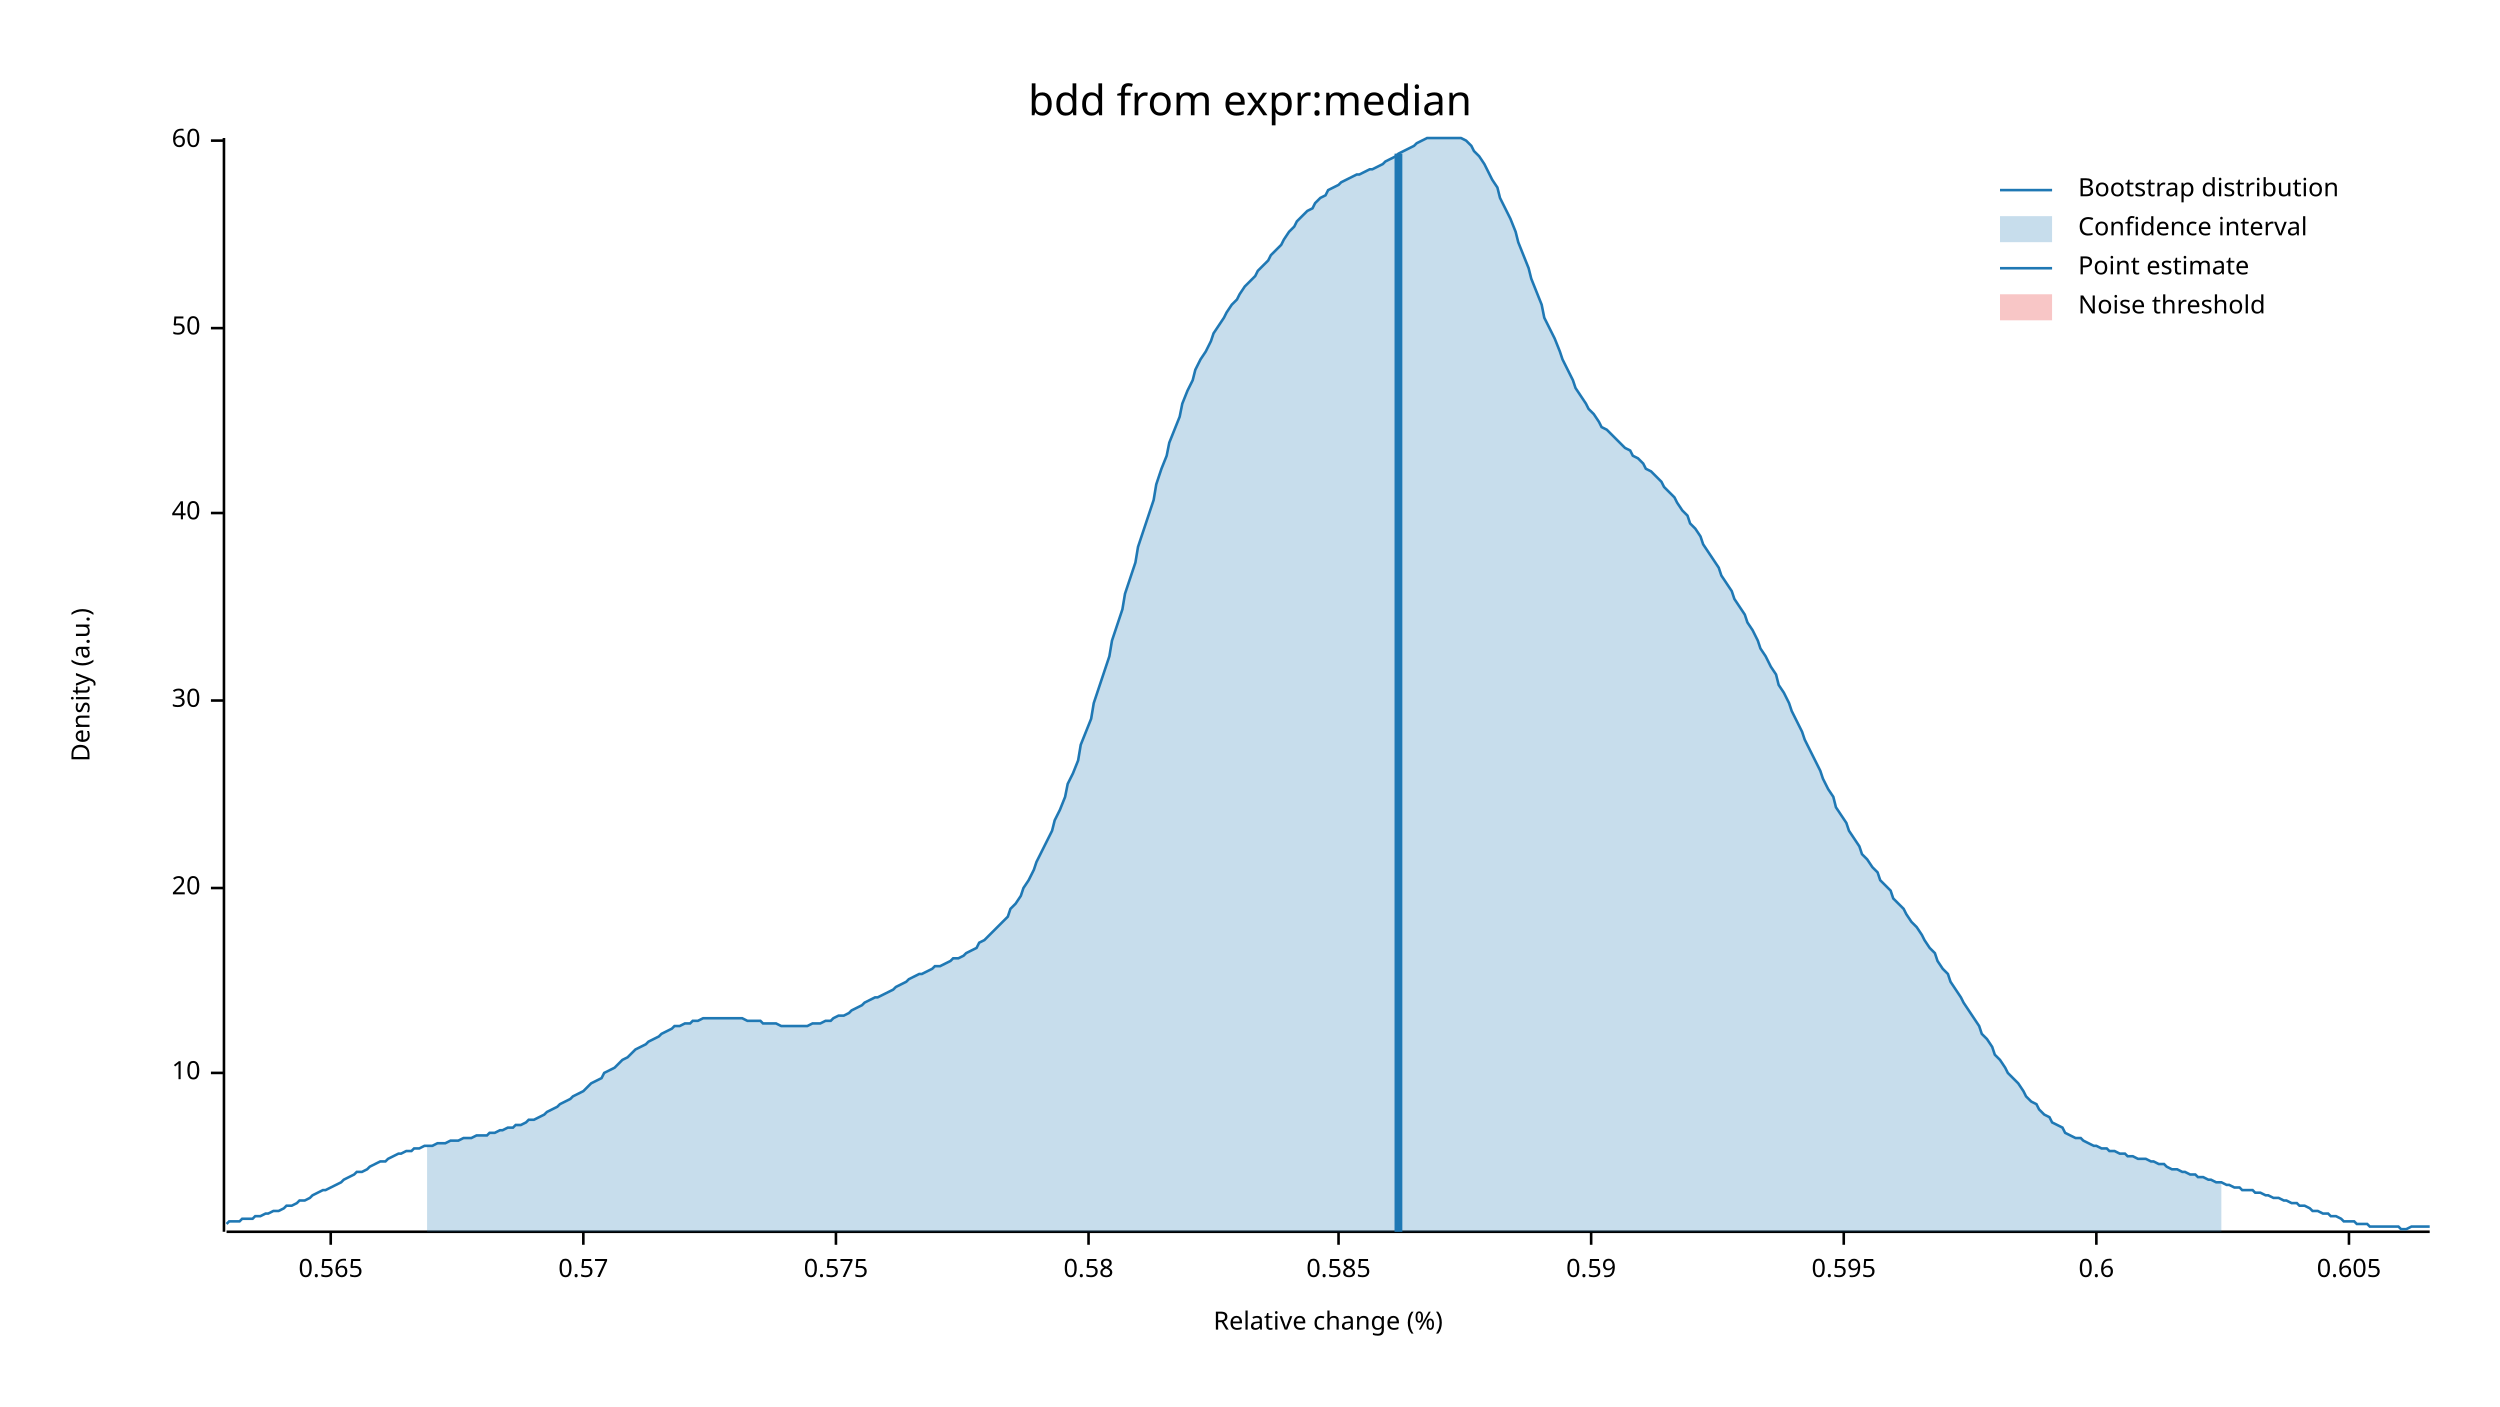
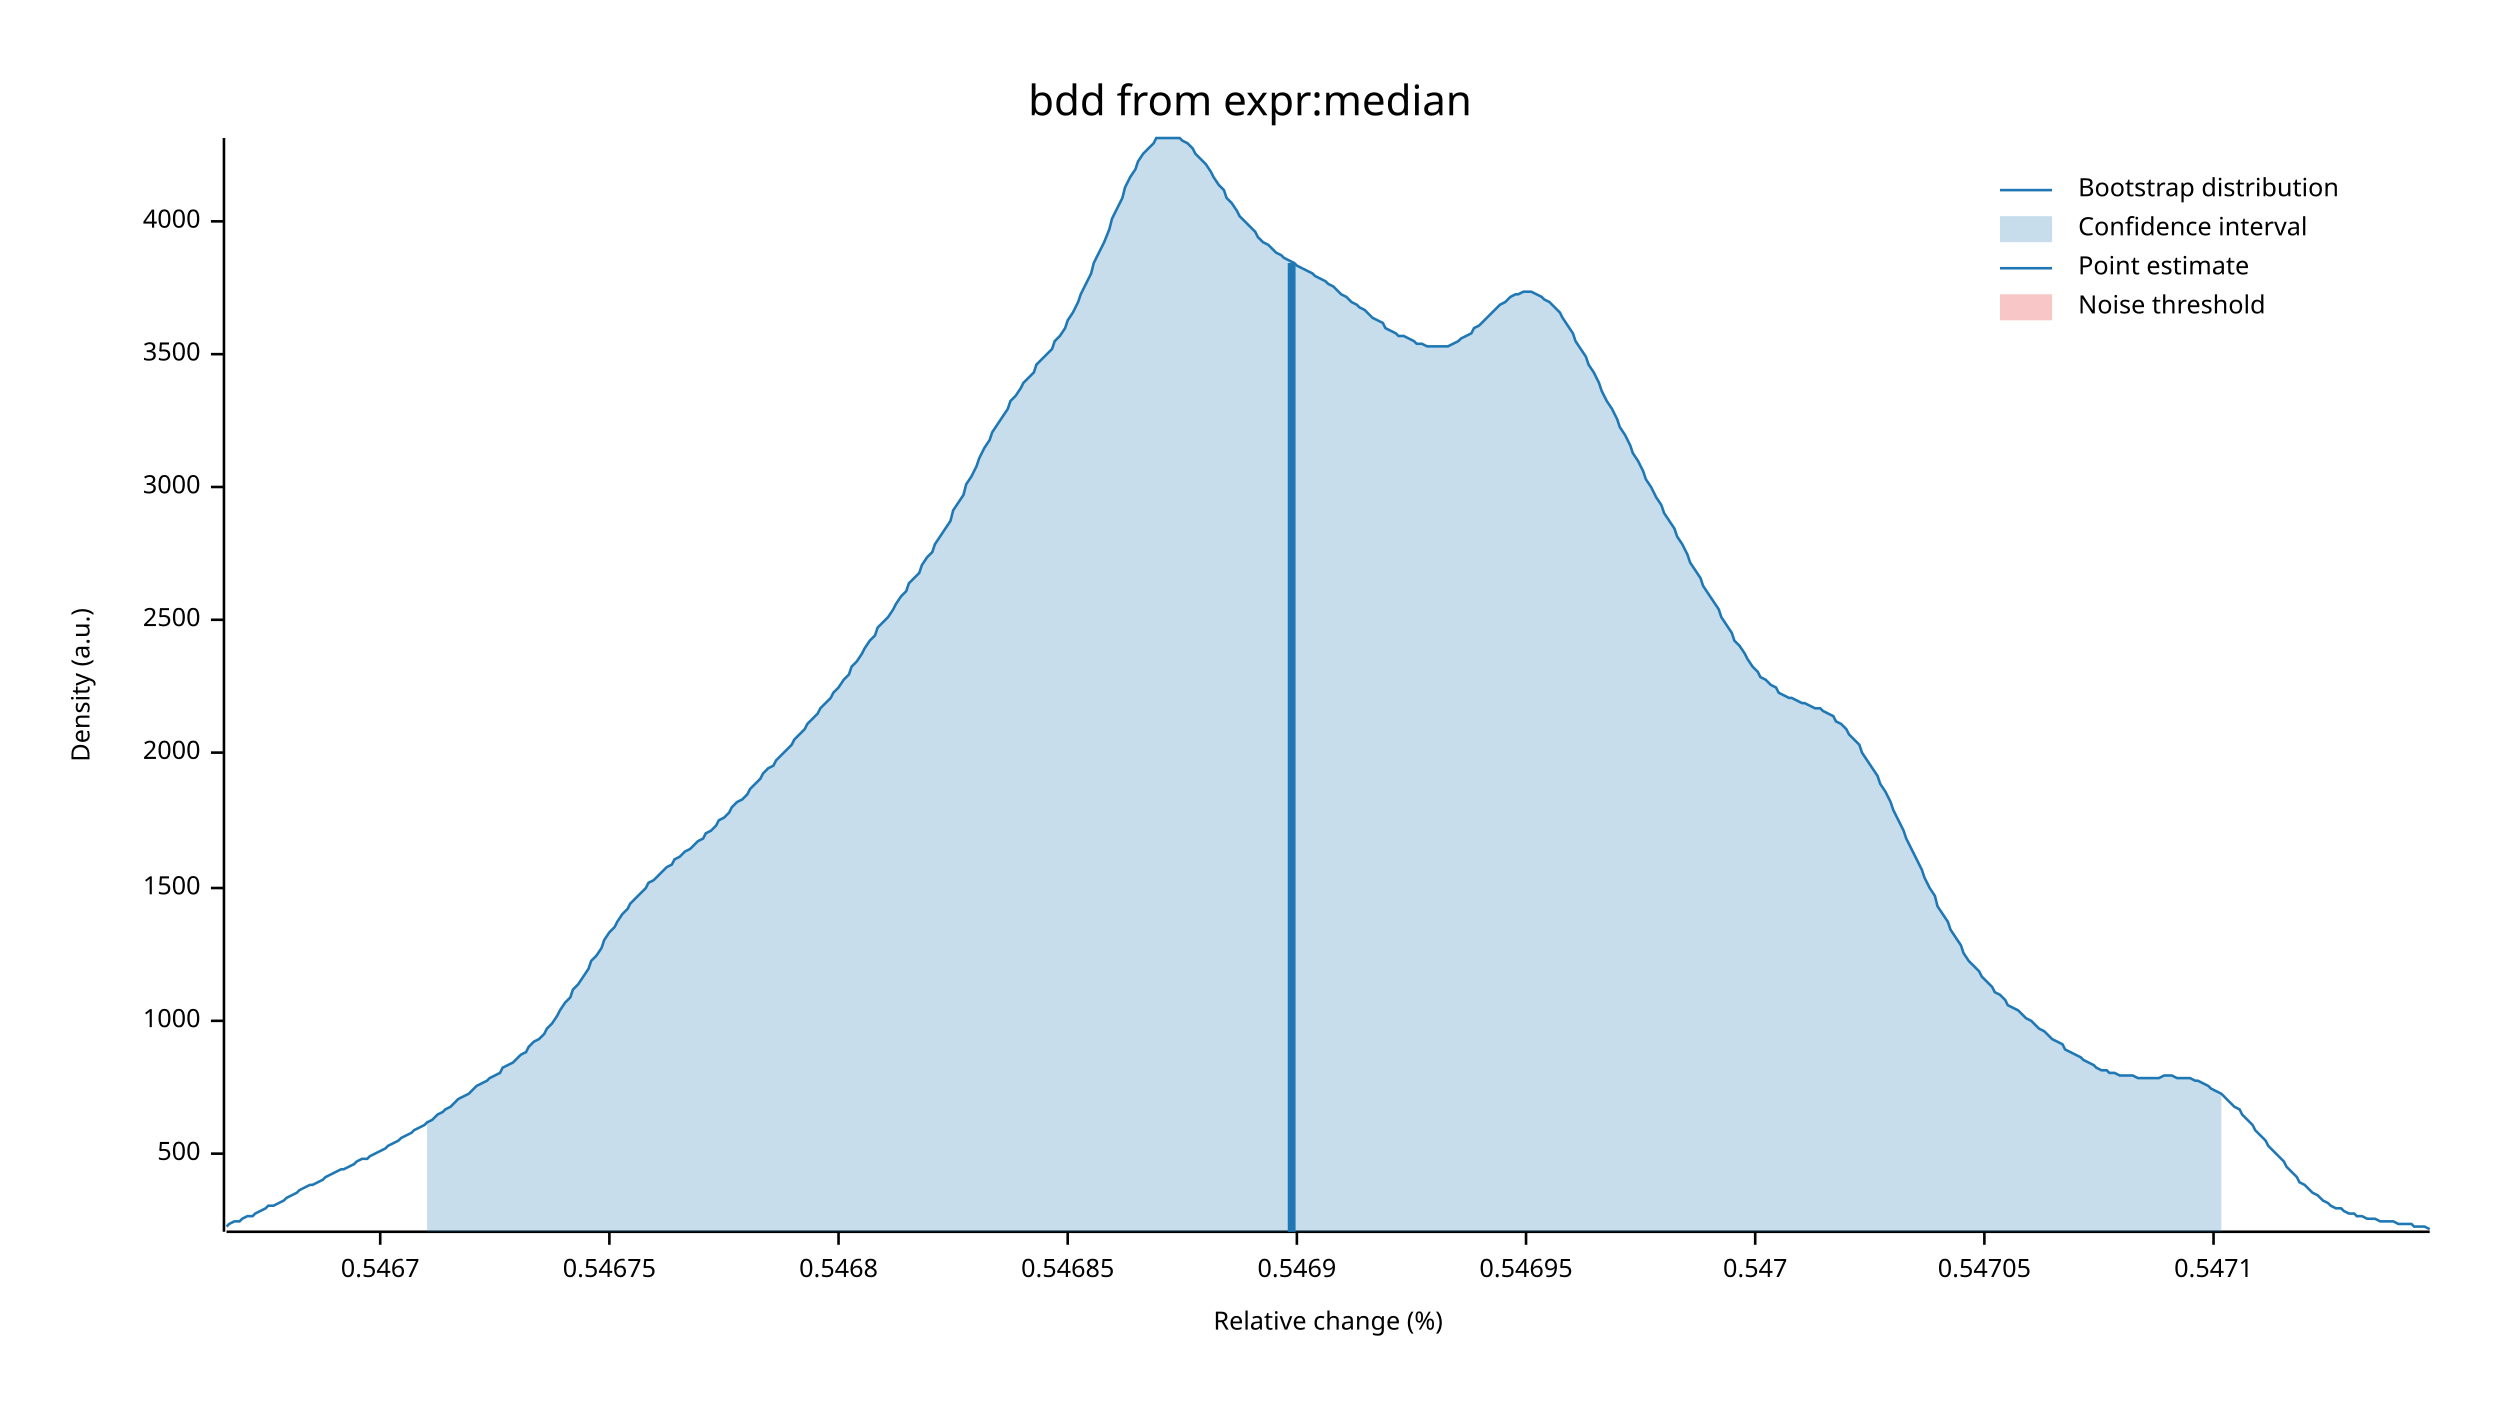
<svg xmlns="http://www.w3.org/2000/svg" width="960" height="540" viewBox="0 0 960 540">
  <text x="480" y="32" dy="0.76em" text-anchor="middle" font-family="sans-serif" font-size="16.129" opacity="1" fill="#000000">
bdd from expr:median
</text>
  <text x="27" y="263" dy="0.76em" text-anchor="middle" font-family="sans-serif" font-size="9.677" opacity="1" fill="#000000" transform="rotate(270, 27, 263)">
Density (a.u.)
</text>
  <text x="510" y="513" dy="-0.5ex" text-anchor="middle" font-family="sans-serif" font-size="9.677" opacity="1" fill="#000000">
Relative change (%)
</text>
  <polyline fill="none" opacity="1" stroke="#000000" stroke-width="1" points="86,53 86,473 " />
-   <text x="77" y="412" dy="0.5ex" text-anchor="end" font-family="sans-serif" font-size="9.677" opacity="1" fill="#000000">
- 10
+   <text x="77" y="443" dy="0.5ex" text-anchor="end" font-family="sans-serif" font-size="9.677" opacity="1" fill="#000000">
+ 500
</text>
-   <polyline fill="none" opacity="1" stroke="#000000" stroke-width="1" points="81,412 86,412 " />
+   <polyline fill="none" opacity="1" stroke="#000000" stroke-width="1" points="81,443 86,443 " />
+   <text x="77" y="392" dy="0.5ex" text-anchor="end" font-family="sans-serif" font-size="9.677" opacity="1" fill="#000000">
+ 1000
+ </text>
+   <polyline fill="none" opacity="1" stroke="#000000" stroke-width="1" points="81,392 86,392 " />
  <text x="77" y="341" dy="0.5ex" text-anchor="end" font-family="sans-serif" font-size="9.677" opacity="1" fill="#000000">
- 20
+ 1500
</text>
  <polyline fill="none" opacity="1" stroke="#000000" stroke-width="1" points="81,341 86,341 " />
-   <text x="77" y="269" dy="0.5ex" text-anchor="end" font-family="sans-serif" font-size="9.677" opacity="1" fill="#000000">
- 30
+   <text x="77" y="289" dy="0.5ex" text-anchor="end" font-family="sans-serif" font-size="9.677" opacity="1" fill="#000000">
+ 2000
</text>
-   <polyline fill="none" opacity="1" stroke="#000000" stroke-width="1" points="81,269 86,269 " />
-   <text x="77" y="197" dy="0.5ex" text-anchor="end" font-family="sans-serif" font-size="9.677" opacity="1" fill="#000000">
- 40
+   <polyline fill="none" opacity="1" stroke="#000000" stroke-width="1" points="81,289 86,289 " />
+   <text x="77" y="238" dy="0.5ex" text-anchor="end" font-family="sans-serif" font-size="9.677" opacity="1" fill="#000000">
+ 2500
</text>
-   <polyline fill="none" opacity="1" stroke="#000000" stroke-width="1" points="81,197 86,197 " />
-   <text x="77" y="126" dy="0.5ex" text-anchor="end" font-family="sans-serif" font-size="9.677" opacity="1" fill="#000000">
- 50
+   <polyline fill="none" opacity="1" stroke="#000000" stroke-width="1" points="81,238 86,238 " />
+   <text x="77" y="187" dy="0.5ex" text-anchor="end" font-family="sans-serif" font-size="9.677" opacity="1" fill="#000000">
+ 3000
</text>
-   <polyline fill="none" opacity="1" stroke="#000000" stroke-width="1" points="81,126 86,126 " />
-   <text x="77" y="54" dy="0.5ex" text-anchor="end" font-family="sans-serif" font-size="9.677" opacity="1" fill="#000000">
- 60
+   <polyline fill="none" opacity="1" stroke="#000000" stroke-width="1" points="81,187 86,187 " />
+   <text x="77" y="136" dy="0.5ex" text-anchor="end" font-family="sans-serif" font-size="9.677" opacity="1" fill="#000000">
+ 3500
</text>
-   <polyline fill="none" opacity="1" stroke="#000000" stroke-width="1" points="81,54 86,54 " />
+   <polyline fill="none" opacity="1" stroke="#000000" stroke-width="1" points="81,136 86,136 " />
+   <text x="77" y="85" dy="0.5ex" text-anchor="end" font-family="sans-serif" font-size="9.677" opacity="1" fill="#000000">
+ 4000
+ </text>
+   <polyline fill="none" opacity="1" stroke="#000000" stroke-width="1" points="81,85 86,85 " />
  <polyline fill="none" opacity="1" stroke="#000000" stroke-width="1" points="87,473 933,473 " />
-   <text x="127" y="483" dy="0.76em" text-anchor="middle" font-family="sans-serif" font-size="9.677" opacity="1" fill="#000000">
- 0.565
+   <text x="146" y="483" dy="0.76em" text-anchor="middle" font-family="sans-serif" font-size="9.677" opacity="1" fill="#000000">
+ 0.5467
</text>
-   <polyline fill="none" opacity="1" stroke="#000000" stroke-width="1" points="127,473 127,478 " />
-   <text x="224" y="483" dy="0.76em" text-anchor="middle" font-family="sans-serif" font-size="9.677" opacity="1" fill="#000000">
- 0.57
+   <polyline fill="none" opacity="1" stroke="#000000" stroke-width="1" points="146,473 146,478 " />
+   <text x="234" y="483" dy="0.76em" text-anchor="middle" font-family="sans-serif" font-size="9.677" opacity="1" fill="#000000">
+ 0.54675
</text>
-   <polyline fill="none" opacity="1" stroke="#000000" stroke-width="1" points="224,473 224,478 " />
-   <text x="321" y="483" dy="0.76em" text-anchor="middle" font-family="sans-serif" font-size="9.677" opacity="1" fill="#000000">
- 0.575
+   <polyline fill="none" opacity="1" stroke="#000000" stroke-width="1" points="234,473 234,478 " />
+   <text x="322" y="483" dy="0.76em" text-anchor="middle" font-family="sans-serif" font-size="9.677" opacity="1" fill="#000000">
+ 0.5468
</text>
-   <polyline fill="none" opacity="1" stroke="#000000" stroke-width="1" points="321,473 321,478 " />
-   <text x="418" y="483" dy="0.76em" text-anchor="middle" font-family="sans-serif" font-size="9.677" opacity="1" fill="#000000">
- 0.58
+   <polyline fill="none" opacity="1" stroke="#000000" stroke-width="1" points="322,473 322,478 " />
+   <text x="410" y="483" dy="0.76em" text-anchor="middle" font-family="sans-serif" font-size="9.677" opacity="1" fill="#000000">
+ 0.54685
</text>
-   <polyline fill="none" opacity="1" stroke="#000000" stroke-width="1" points="418,473 418,478 " />
-   <text x="514" y="483" dy="0.76em" text-anchor="middle" font-family="sans-serif" font-size="9.677" opacity="1" fill="#000000">
- 0.585
+   <polyline fill="none" opacity="1" stroke="#000000" stroke-width="1" points="410,473 410,478 " />
+   <text x="498" y="483" dy="0.76em" text-anchor="middle" font-family="sans-serif" font-size="9.677" opacity="1" fill="#000000">
+ 0.5469
</text>
-   <polyline fill="none" opacity="1" stroke="#000000" stroke-width="1" points="514,473 514,478 " />
-   <text x="611" y="483" dy="0.76em" text-anchor="middle" font-family="sans-serif" font-size="9.677" opacity="1" fill="#000000">
- 0.59
+   <polyline fill="none" opacity="1" stroke="#000000" stroke-width="1" points="498,473 498,478 " />
+   <text x="586" y="483" dy="0.76em" text-anchor="middle" font-family="sans-serif" font-size="9.677" opacity="1" fill="#000000">
+ 0.54695
</text>
-   <polyline fill="none" opacity="1" stroke="#000000" stroke-width="1" points="611,473 611,478 " />
-   <text x="708" y="483" dy="0.76em" text-anchor="middle" font-family="sans-serif" font-size="9.677" opacity="1" fill="#000000">
- 0.595
+   <polyline fill="none" opacity="1" stroke="#000000" stroke-width="1" points="586,473 586,478 " />
+   <text x="674" y="483" dy="0.76em" text-anchor="middle" font-family="sans-serif" font-size="9.677" opacity="1" fill="#000000">
+ 0.547
</text>
-   <polyline fill="none" opacity="1" stroke="#000000" stroke-width="1" points="708,473 708,478 " />
-   <text x="805" y="483" dy="0.76em" text-anchor="middle" font-family="sans-serif" font-size="9.677" opacity="1" fill="#000000">
- 0.6
+   <polyline fill="none" opacity="1" stroke="#000000" stroke-width="1" points="674,473 674,478 " />
+   <text x="762" y="483" dy="0.76em" text-anchor="middle" font-family="sans-serif" font-size="9.677" opacity="1" fill="#000000">
+ 0.54705
</text>
-   <polyline fill="none" opacity="1" stroke="#000000" stroke-width="1" points="805,473 805,478 " />
-   <text x="902" y="483" dy="0.76em" text-anchor="middle" font-family="sans-serif" font-size="9.677" opacity="1" fill="#000000">
- 0.605
+   <polyline fill="none" opacity="1" stroke="#000000" stroke-width="1" points="762,473 762,478 " />
+   <text x="850" y="483" dy="0.76em" text-anchor="middle" font-family="sans-serif" font-size="9.677" opacity="1" fill="#000000">
+ 0.5471
</text>
-   <polyline fill="none" opacity="1" stroke="#000000" stroke-width="1" points="902,473 902,478 " />
-   <polyline fill="none" opacity="1" stroke="#1F78B4" stroke-width="1" points="87,470 88,469 90,469 92,469 93,468 95,468 97,468 98,467 100,467 102,466 103,466 105,465 107,465 109,464 110,463 112,463 114,462 115,461 117,461 119,460 120,459 122,458 124,457 125,457 127,456 129,455 131,454 132,453 134,452 136,451 137,450 139,450 141,449 142,448 144,447 146,446 148,446 149,445 151,444 153,443 154,443 156,442 158,442 159,441 161,441 163,440 164,440 166,440 168,439 170,439 171,439 173,438 175,438 176,438 178,437 180,437 181,437 183,436 185,436 187,436 188,435 190,435 192,434 193,434 195,433 197,433 198,432 200,432 202,431 203,430 205,430 207,429 209,428 210,427 212,426 214,425 215,424 217,423 219,422 220,421 222,420 224,419 226,417 227,416 229,415 231,414 232,412 234,411 236,410 237,409 239,407 241,406 242,405 244,403 246,402 248,401 249,400 251,399 253,398 254,397 256,396 258,395 259,394 261,394 263,393 265,393 266,392 268,392 270,391 271,391 273,391 275,391 276,391 278,391 280,391 281,391 283,391 285,391 287,392 288,392 290,392 292,392 293,393 295,393 297,393 298,393 300,394 302,394 304,394 305,394 307,394 309,394 310,394 312,393 314,393 315,393 317,392 319,392 320,391 322,390 324,390 326,389 327,388 329,387 331,386 332,385 334,384 336,383 337,383 339,382 341,381 343,380 344,379 346,378 348,377 349,376 351,375 353,374 354,374 356,373 358,372 359,371 361,371 363,370 365,369 366,368 368,368 370,367 371,366 373,365 375,364 376,362 378,361 380,359 381,358 383,356 385,354 387,352 388,349 390,347 392,344 393,341 395,338 397,334 398,331 400,327 402,323 404,319 405,315 407,311 409,306 410,301 412,297 414,292 415,286 417,281 419,276 420,270 422,264 424,258 426,252 427,246 429,240 431,234 432,228 434,222 436,216 437,210 439,204 441,198 443,192 444,186 446,180 448,175 449,170 451,165 453,160 454,155 456,150 458,146 459,142 461,138 463,135 465,131 466,128 468,125 470,122 471,120 473,117 475,115 476,113 478,110 480,108 482,106 483,104 485,102 487,100 488,98 490,96 492,94 493,92 495,89 497,87 498,85 500,83 502,81 504,80 505,78 507,76 509,75 510,73 512,72 514,71 515,70 517,69 519,68 521,67 522,67 524,66 526,65 527,65 529,64 531,63 532,62 534,61 536,60 537,59 539,58 541,57 543,56 544,55 546,54 548,53 549,53 551,53 553,53 554,53 556,53 558,53 560,53 561,53 563,54 565,56 566,58 568,60 570,63 571,65 573,69 575,72 576,76 578,80 580,84 582,89 583,93 585,98 587,103 588,107 590,112 592,117 593,122 595,126 597,130 599,135 600,138 602,142 604,146 605,149 607,152 609,155 610,157 612,159 614,162 615,164 617,165 619,167 621,169 622,170 624,172 626,173 627,175 629,176 631,178 632,180 634,181 636,183 638,185 639,187 641,189 643,191 644,193 646,196 648,198 649,201 651,203 653,206 654,209 656,212 658,215 660,218 661,221 663,224 665,227 666,230 668,233 670,236 671,239 673,242 675,246 676,249 678,252 680,256 682,259 683,263 685,266 687,270 688,273 690,277 692,281 693,284 695,288 697,292 699,296 700,299 702,303 704,306 705,310 707,313 709,316 710,319 712,322 714,325 715,328 717,330 719,333 721,335 722,338 724,340 726,342 727,345 729,347 731,349 732,351 734,354 736,356 738,359 739,361 741,364 743,366 744,369 746,372 748,374 749,377 751,380 753,383 754,385 756,388 758,391 760,394 761,397 763,399 765,402 766,405 768,407 770,410 771,412 773,414 775,416 777,419 778,421 780,423 782,424 783,426 785,428 787,429 788,431 790,432 792,433 793,435 795,436 797,437 799,437 800,438 802,439 804,440 805,440 807,441 809,441 810,442 812,442 814,443 816,443 817,444 819,444 821,445 822,445 824,445 826,446 827,446 829,447 831,447 832,448 834,449 836,449 838,450 839,450 841,451 843,451 844,452 846,452 848,453 849,453 851,454 853,454 855,455 856,455 858,456 860,456 861,457 863,457 865,457 866,458 868,458 870,459 871,459 873,460 875,460 877,461 878,461 880,462 882,462 883,463 885,463 887,464 888,465 890,465 892,466 894,466 895,467 897,467 899,468 900,469 902,469 904,469 905,470 907,470 909,470 910,471 912,471 914,471 916,471 917,471 919,471 921,471 922,472 924,472 926,471 927,471 929,471 931,471 933,471 " />
-   <polygon opacity="0.25" fill="#1F78B4" points="164,440 166,440 168,439 170,439 171,439 173,438 175,438 176,438 178,437 180,437 181,437 183,436 185,436 187,436 188,435 190,435 192,434 193,434 195,433 197,433 198,432 200,432 202,431 203,430 205,430 207,429 209,428 210,427 212,426 214,425 215,424 217,423 219,422 220,421 222,420 224,419 226,417 227,416 229,415 231,414 232,412 234,411 236,410 237,409 239,407 241,406 242,405 244,403 246,402 248,401 249,400 251,399 253,398 254,397 256,396 258,395 259,394 261,394 263,393 265,393 266,392 268,392 270,391 271,391 273,391 275,391 276,391 278,391 280,391 281,391 283,391 285,391 287,392 288,392 290,392 292,392 293,393 295,393 297,393 298,393 300,394 302,394 304,394 305,394 307,394 309,394 310,394 312,393 314,393 315,393 317,392 319,392 320,391 322,390 324,390 326,389 327,388 329,387 331,386 332,385 334,384 336,383 337,383 339,382 341,381 343,380 344,379 346,378 348,377 349,376 351,375 353,374 354,374 356,373 358,372 359,371 361,371 363,370 365,369 366,368 368,368 370,367 371,366 373,365 375,364 376,362 378,361 380,359 381,358 383,356 385,354 387,352 388,349 390,347 392,344 393,341 395,338 397,334 398,331 400,327 402,323 404,319 405,315 407,311 409,306 410,301 412,297 414,292 415,286 417,281 419,276 420,270 422,264 424,258 426,252 427,246 429,240 431,234 432,228 434,222 436,216 437,210 439,204 441,198 443,192 444,186 446,180 448,175 449,170 451,165 453,160 454,155 456,150 458,146 459,142 461,138 463,135 465,131 466,128 468,125 470,122 471,120 473,117 475,115 476,113 478,110 480,108 482,106 483,104 485,102 487,100 488,98 490,96 492,94 493,92 495,89 497,87 498,85 500,83 502,81 504,80 505,78 507,76 509,75 510,73 512,72 514,71 515,70 517,69 519,68 521,67 522,67 524,66 526,65 527,65 529,64 531,63 532,62 534,61 536,60 537,59 539,58 541,57 543,56 544,55 546,54 548,53 549,53 551,53 553,53 554,53 556,53 558,53 560,53 561,53 563,54 565,56 566,58 568,60 570,63 571,65 573,69 575,72 576,76 578,80 580,84 582,89 583,93 585,98 587,103 588,107 590,112 592,117 593,122 595,126 597,130 599,135 600,138 602,142 604,146 605,149 607,152 609,155 610,157 612,159 614,162 615,164 617,165 619,167 621,169 622,170 624,172 626,173 627,175 629,176 631,178 632,180 634,181 636,183 638,185 639,187 641,189 643,191 644,193 646,196 648,198 649,201 651,203 653,206 654,209 656,212 658,215 660,218 661,221 663,224 665,227 666,230 668,233 670,236 671,239 673,242 675,246 676,249 678,252 680,256 682,259 683,263 685,266 687,270 688,273 690,277 692,281 693,284 695,288 697,292 699,296 700,299 702,303 704,306 705,310 707,313 709,316 710,319 712,322 714,325 715,328 717,330 719,333 721,335 722,338 724,340 726,342 727,345 729,347 731,349 732,351 734,354 736,356 738,359 739,361 741,364 743,366 744,369 746,372 748,374 749,377 751,380 753,383 754,385 756,388 758,391 760,394 761,397 763,399 765,402 766,405 768,407 770,410 771,412 773,414 775,416 777,419 778,421 780,423 782,424 783,426 785,428 787,429 788,431 790,432 792,433 793,435 795,436 797,437 799,437 800,438 802,439 804,440 805,440 807,441 809,441 810,442 812,442 814,443 816,443 817,444 819,444 821,445 822,445 824,445 826,446 827,446 829,447 831,447 832,448 834,449 836,449 838,450 839,450 841,451 843,451 844,452 846,452 848,453 849,453 851,454 853,454 853,473 164,473 " />
-   <polyline fill="none" opacity="1" stroke="#1F78B4" stroke-width="3" points="537,473 537,59 " />
+   <polyline fill="none" opacity="1" stroke="#000000" stroke-width="1" points="850,473 850,478 " />
+   <polyline fill="none" opacity="1" stroke="#1F78B4" stroke-width="1" points="87,471 88,470 90,469 92,469 93,468 95,467 97,467 98,466 100,465 102,464 103,463 105,463 107,462 109,461 110,460 112,459 114,458 115,457 117,456 119,455 120,455 122,454 124,453 125,452 127,451 129,450 131,449 132,449 134,448 136,447 137,446 139,445 141,445 142,444 144,443 146,442 148,441 149,440 151,439 153,438 154,437 156,436 158,435 159,434 161,433 163,432 164,431 166,430 168,428 170,427 171,426 173,425 175,423 176,422 178,421 180,420 181,419 183,417 185,416 187,415 188,414 190,413 192,412 193,410 195,409 197,408 198,407 200,405 202,404 203,402 205,400 207,399 209,397 210,395 212,393 214,390 215,388 217,385 219,383 220,380 222,378 224,375 226,372 227,369 229,367 231,364 232,361 234,358 236,356 237,354 239,351 241,349 242,347 244,345 246,343 248,341 249,339 251,338 253,336 254,335 256,333 258,332 259,330 261,329 263,327 265,326 266,325 268,323 270,322 271,320 273,319 275,317 276,315 278,314 280,312 281,310 283,308 285,307 287,305 288,303 290,301 292,299 293,297 295,295 297,294 298,292 300,290 302,288 304,286 305,284 307,282 309,280 310,278 312,276 314,274 315,272 317,270 319,268 320,266 322,264 324,261 326,259 327,256 329,254 331,251 332,249 334,246 336,244 337,241 339,239 341,237 343,234 344,232 346,229 348,227 349,224 351,222 353,220 354,217 356,214 358,212 359,209 361,206 363,203 365,200 366,196 368,193 370,190 371,186 373,183 375,179 376,176 378,172 380,169 381,166 383,163 385,160 387,157 388,154 390,152 392,149 393,147 395,145 397,143 398,140 400,138 402,136 404,134 405,131 407,129 409,126 410,123 412,120 414,116 415,113 417,109 419,105 420,101 422,97 424,93 426,88 427,84 429,80 431,76 432,72 434,68 436,65 437,62 439,59 441,57 443,55 444,53 446,53 448,53 449,53 451,53 453,53 454,54 456,55 458,57 459,59 461,61 463,63 465,66 466,68 468,71 470,73 471,76 473,78 475,81 476,83 478,85 480,87 482,89 483,91 485,93 487,94 488,95 490,97 492,98 493,99 495,100 497,101 498,102 500,103 502,104 504,105 505,106 507,107 509,108 510,109 512,110 514,112 515,113 517,114 519,116 521,117 522,118 524,119 526,121 527,122 529,123 531,124 532,126 534,127 536,128 537,129 539,129 541,130 543,131 544,132 546,132 548,133 549,133 551,133 553,133 554,133 556,133 558,132 560,131 561,130 563,129 565,128 566,126 568,125 570,123 571,122 573,120 575,118 576,117 578,116 580,114 582,113 583,113 585,112 587,112 588,112 590,113 592,114 593,115 595,116 597,118 599,120 600,122 602,125 604,128 605,131 607,134 609,137 610,140 612,143 614,147 615,150 617,154 619,157 621,161 622,164 624,167 626,171 627,174 629,177 631,181 632,184 634,187 636,191 638,194 639,197 641,200 643,203 644,206 646,209 648,213 649,216 651,219 653,222 654,225 656,228 658,231 660,234 661,237 663,240 665,243 666,246 668,248 670,251 671,253 673,256 675,258 676,260 678,261 680,263 682,264 683,266 685,267 687,268 688,268 690,269 692,270 693,270 695,271 697,272 699,272 700,273 702,274 704,275 705,277 707,278 709,280 710,282 712,284 714,286 715,289 717,292 719,295 721,298 722,301 724,304 726,308 727,311 729,315 731,319 732,322 734,326 736,330 738,334 739,337 741,341 743,344 744,348 746,351 748,354 749,357 751,360 753,363 754,366 756,369 758,371 760,373 761,375 763,377 765,379 766,381 768,382 770,384 771,386 773,387 775,388 777,390 778,391 780,392 782,394 783,395 785,396 787,398 788,399 790,400 792,401 793,403 795,404 797,405 799,406 800,407 802,408 804,409 805,410 807,411 809,411 810,412 812,412 814,413 816,413 817,413 819,413 821,414 822,414 824,414 826,414 827,414 829,414 831,413 832,413 834,413 836,414 838,414 839,414 841,414 843,415 844,415 846,416 848,417 849,418 851,419 853,420 855,422 856,423 858,425 860,426 861,428 863,430 865,432 866,434 868,436 870,438 871,440 873,442 875,444 877,446 878,448 880,450 882,452 883,454 885,455 887,457 888,458 890,459 892,461 894,462 895,463 897,464 899,464 900,465 902,466 904,466 905,467 907,467 909,468 910,468 912,468 914,469 916,469 917,469 919,469 921,470 922,470 924,470 926,470 927,471 929,471 931,471 933,472 " />
+   <polygon opacity="0.25" fill="#1F78B4" points="164,431 166,430 168,428 170,427 171,426 173,425 175,423 176,422 178,421 180,420 181,419 183,417 185,416 187,415 188,414 190,413 192,412 193,410 195,409 197,408 198,407 200,405 202,404 203,402 205,400 207,399 209,397 210,395 212,393 214,390 215,388 217,385 219,383 220,380 222,378 224,375 226,372 227,369 229,367 231,364 232,361 234,358 236,356 237,354 239,351 241,349 242,347 244,345 246,343 248,341 249,339 251,338 253,336 254,335 256,333 258,332 259,330 261,329 263,327 265,326 266,325 268,323 270,322 271,320 273,319 275,317 276,315 278,314 280,312 281,310 283,308 285,307 287,305 288,303 290,301 292,299 293,297 295,295 297,294 298,292 300,290 302,288 304,286 305,284 307,282 309,280 310,278 312,276 314,274 315,272 317,270 319,268 320,266 322,264 324,261 326,259 327,256 329,254 331,251 332,249 334,246 336,244 337,241 339,239 341,237 343,234 344,232 346,229 348,227 349,224 351,222 353,220 354,217 356,214 358,212 359,209 361,206 363,203 365,200 366,196 368,193 370,190 371,186 373,183 375,179 376,176 378,172 380,169 381,166 383,163 385,160 387,157 388,154 390,152 392,149 393,147 395,145 397,143 398,140 400,138 402,136 404,134 405,131 407,129 409,126 410,123 412,120 414,116 415,113 417,109 419,105 420,101 422,97 424,93 426,88 427,84 429,80 431,76 432,72 434,68 436,65 437,62 439,59 441,57 443,55 444,53 446,53 448,53 449,53 451,53 453,53 454,54 456,55 458,57 459,59 461,61 463,63 465,66 466,68 468,71 470,73 471,76 473,78 475,81 476,83 478,85 480,87 482,89 483,91 485,93 487,94 488,95 490,97 492,98 493,99 495,100 497,101 498,102 500,103 502,104 504,105 505,106 507,107 509,108 510,109 512,110 514,112 515,113 517,114 519,116 521,117 522,118 524,119 526,121 527,122 529,123 531,124 532,126 534,127 536,128 537,129 539,129 541,130 543,131 544,132 546,132 548,133 549,133 551,133 553,133 554,133 556,133 558,132 560,131 561,130 563,129 565,128 566,126 568,125 570,123 571,122 573,120 575,118 576,117 578,116 580,114 582,113 583,113 585,112 587,112 588,112 590,113 592,114 593,115 595,116 597,118 599,120 600,122 602,125 604,128 605,131 607,134 609,137 610,140 612,143 614,147 615,150 617,154 619,157 621,161 622,164 624,167 626,171 627,174 629,177 631,181 632,184 634,187 636,191 638,194 639,197 641,200 643,203 644,206 646,209 648,213 649,216 651,219 653,222 654,225 656,228 658,231 660,234 661,237 663,240 665,243 666,246 668,248 670,251 671,253 673,256 675,258 676,260 678,261 680,263 682,264 683,266 685,267 687,268 688,268 690,269 692,270 693,270 695,271 697,272 699,272 700,273 702,274 704,275 705,277 707,278 709,280 710,282 712,284 714,286 715,289 717,292 719,295 721,298 722,301 724,304 726,308 727,311 729,315 731,319 732,322 734,326 736,330 738,334 739,337 741,341 743,344 744,348 746,351 748,354 749,357 751,360 753,363 754,366 756,369 758,371 760,373 761,375 763,377 765,379 766,381 768,382 770,384 771,386 773,387 775,388 777,390 778,391 780,392 782,394 783,395 785,396 787,398 788,399 790,400 792,401 793,403 795,404 797,405 799,406 800,407 802,408 804,409 805,410 807,411 809,411 810,412 812,412 814,413 816,413 817,413 819,413 821,414 822,414 824,414 826,414 827,414 829,414 831,413 832,413 834,413 836,414 838,414 839,414 841,414 843,415 844,415 846,416 848,417 849,418 851,419 853,420 853,473 164,473 " />
+   <polyline fill="none" opacity="1" stroke="#1F78B4" stroke-width="3" points="496,473 496,101 " />
  <rect x="510" y="53" width="0" height="419" opacity="0.1" fill="#E31A1C" stroke="none" />
  <text x="798" y="68" dy="0.76em" text-anchor="start" font-family="sans-serif" font-size="9.677" opacity="1" fill="#000000">
Bootstrap distribution
</text>
  <text x="798" y="83" dy="0.76em" text-anchor="start" font-family="sans-serif" font-size="9.677" opacity="1" fill="#000000">
Confidence interval
</text>
  <text x="798" y="98" dy="0.76em" text-anchor="start" font-family="sans-serif" font-size="9.677" opacity="1" fill="#000000">
Point estimate
</text>
  <text x="798" y="113" dy="0.76em" text-anchor="start" font-family="sans-serif" font-size="9.677" opacity="1" fill="#000000">
Noise threshold
</text>
  <polyline fill="none" opacity="1" stroke="#1F78B4" stroke-width="1" points="768,73 788,73 " />
  <rect x="768" y="83" width="20" height="10" opacity="0.25" fill="#1F78B4" stroke="none" />
  <polyline fill="none" opacity="1" stroke="#1F78B4" stroke-width="1" points="768,103 788,103 " />
  <rect x="768" y="113" width="20" height="10" opacity="0.25" fill="#E31A1C" stroke="none" />
</svg>
